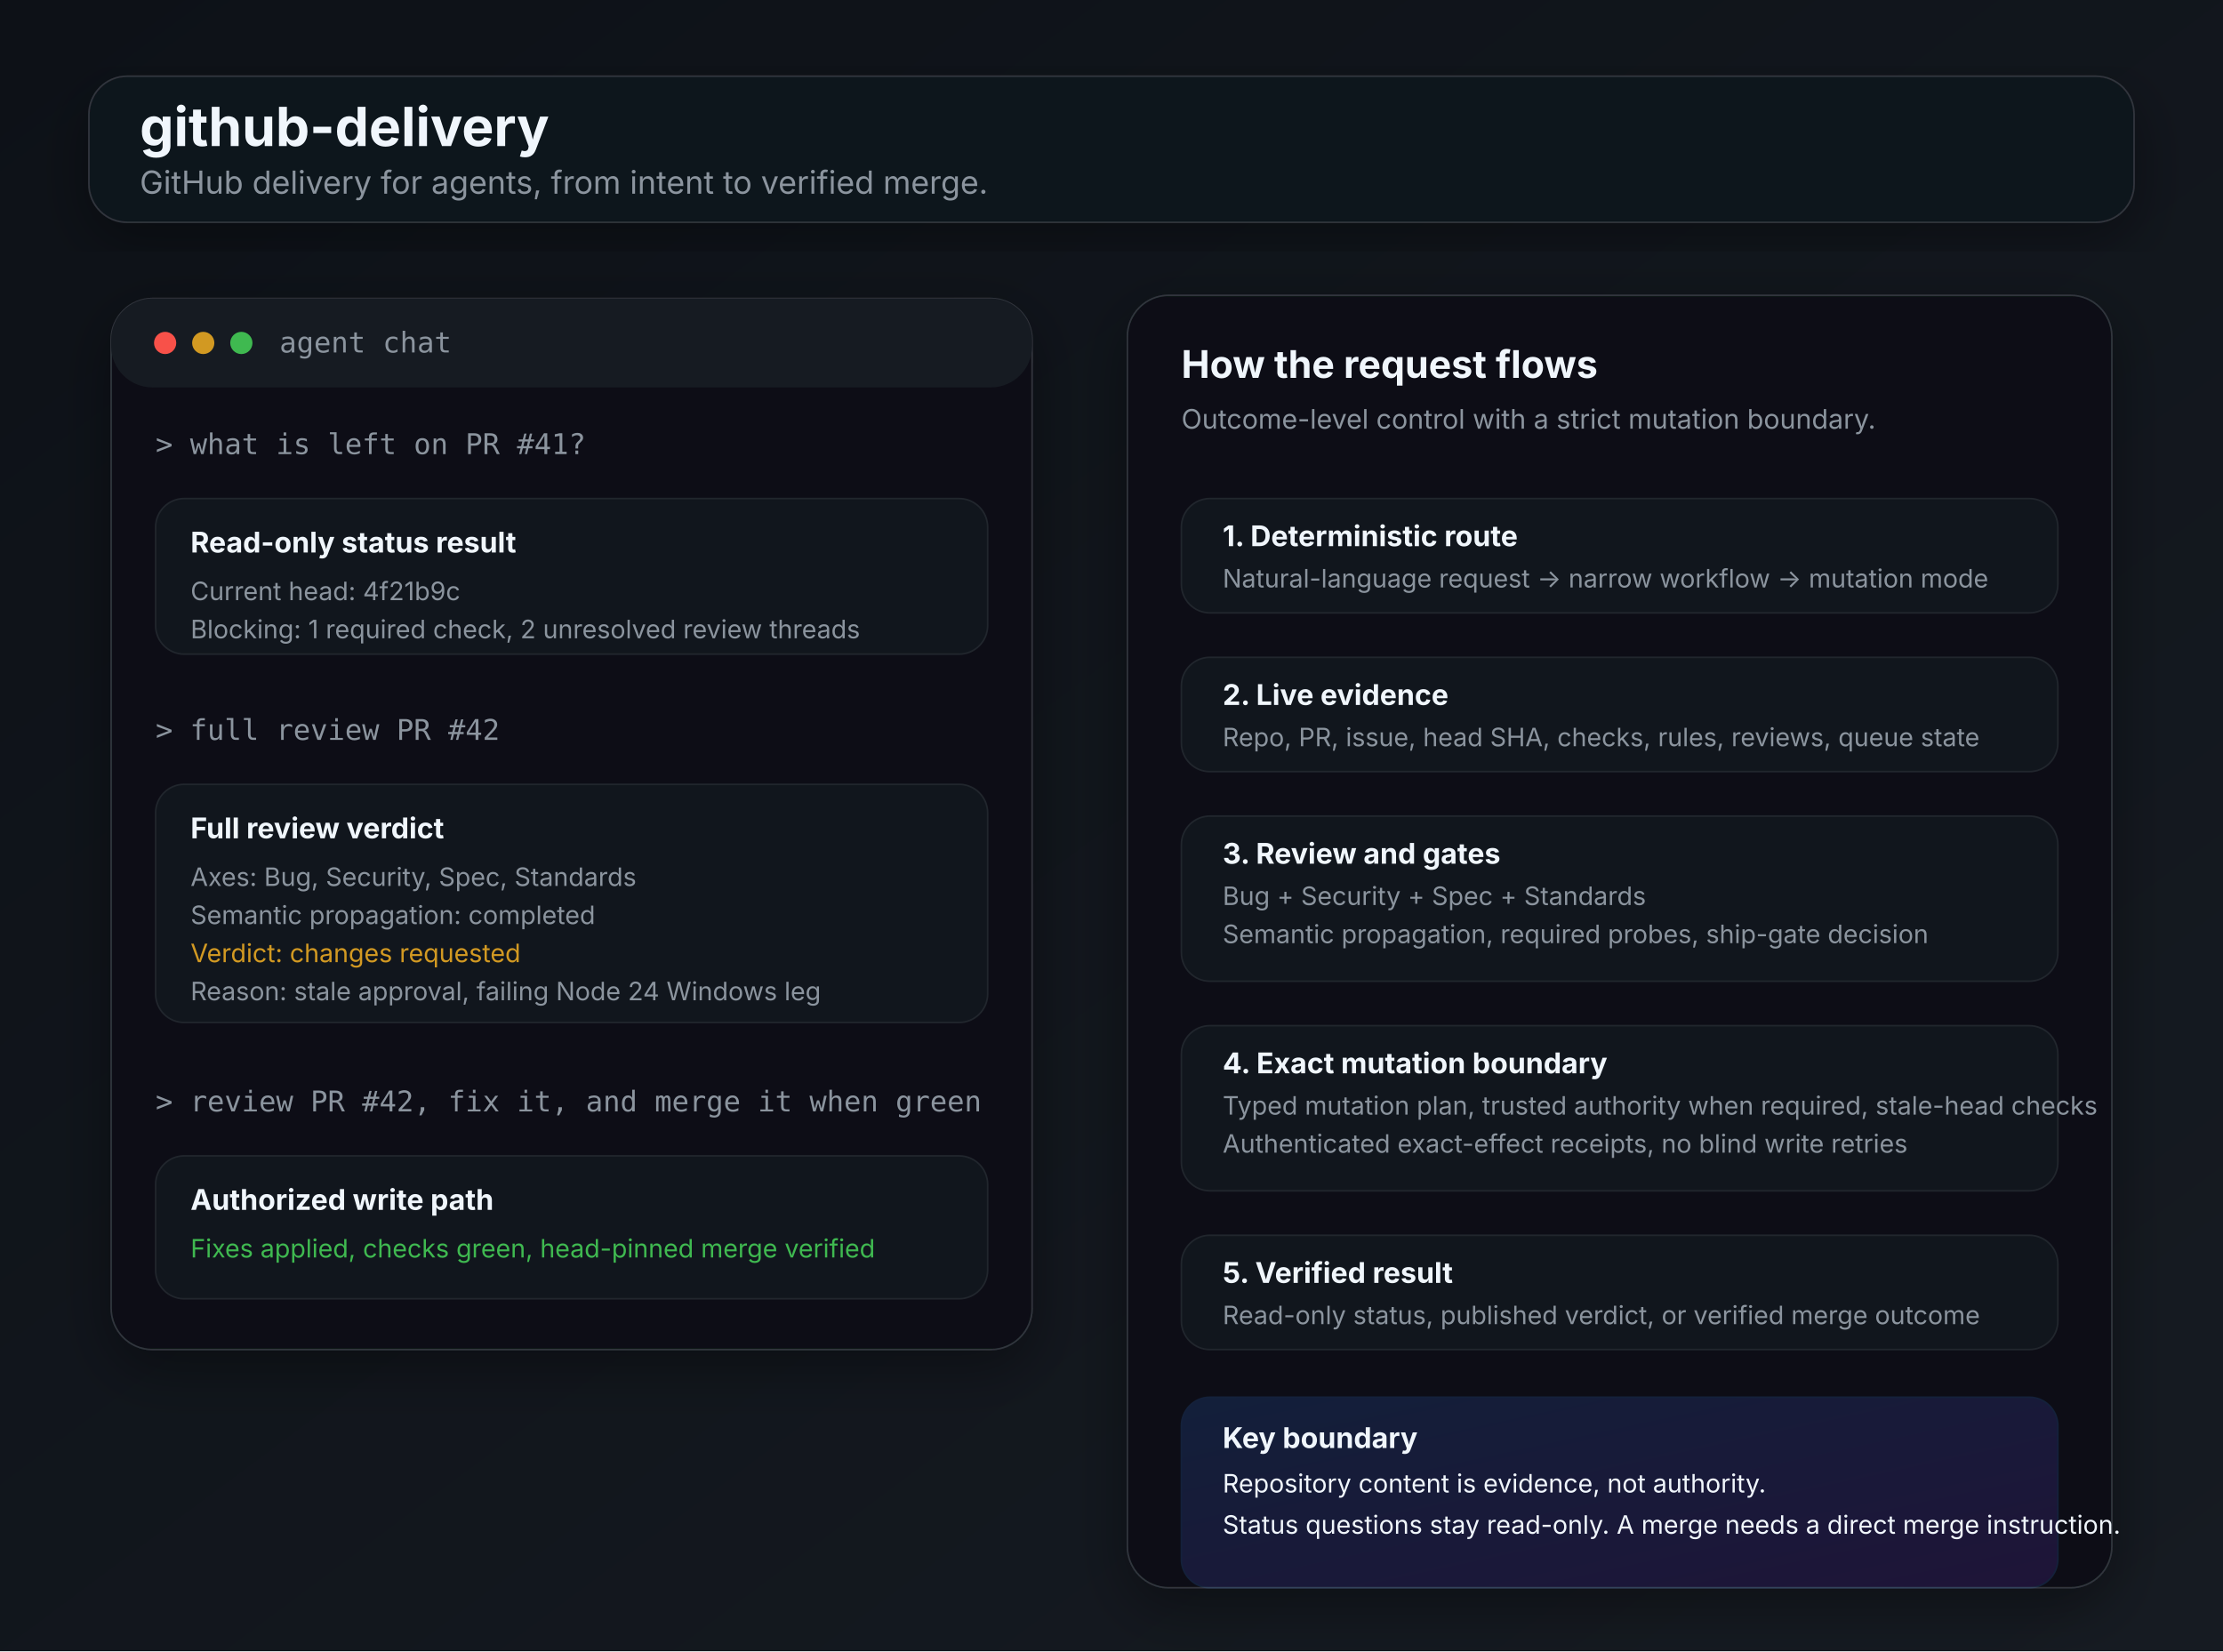
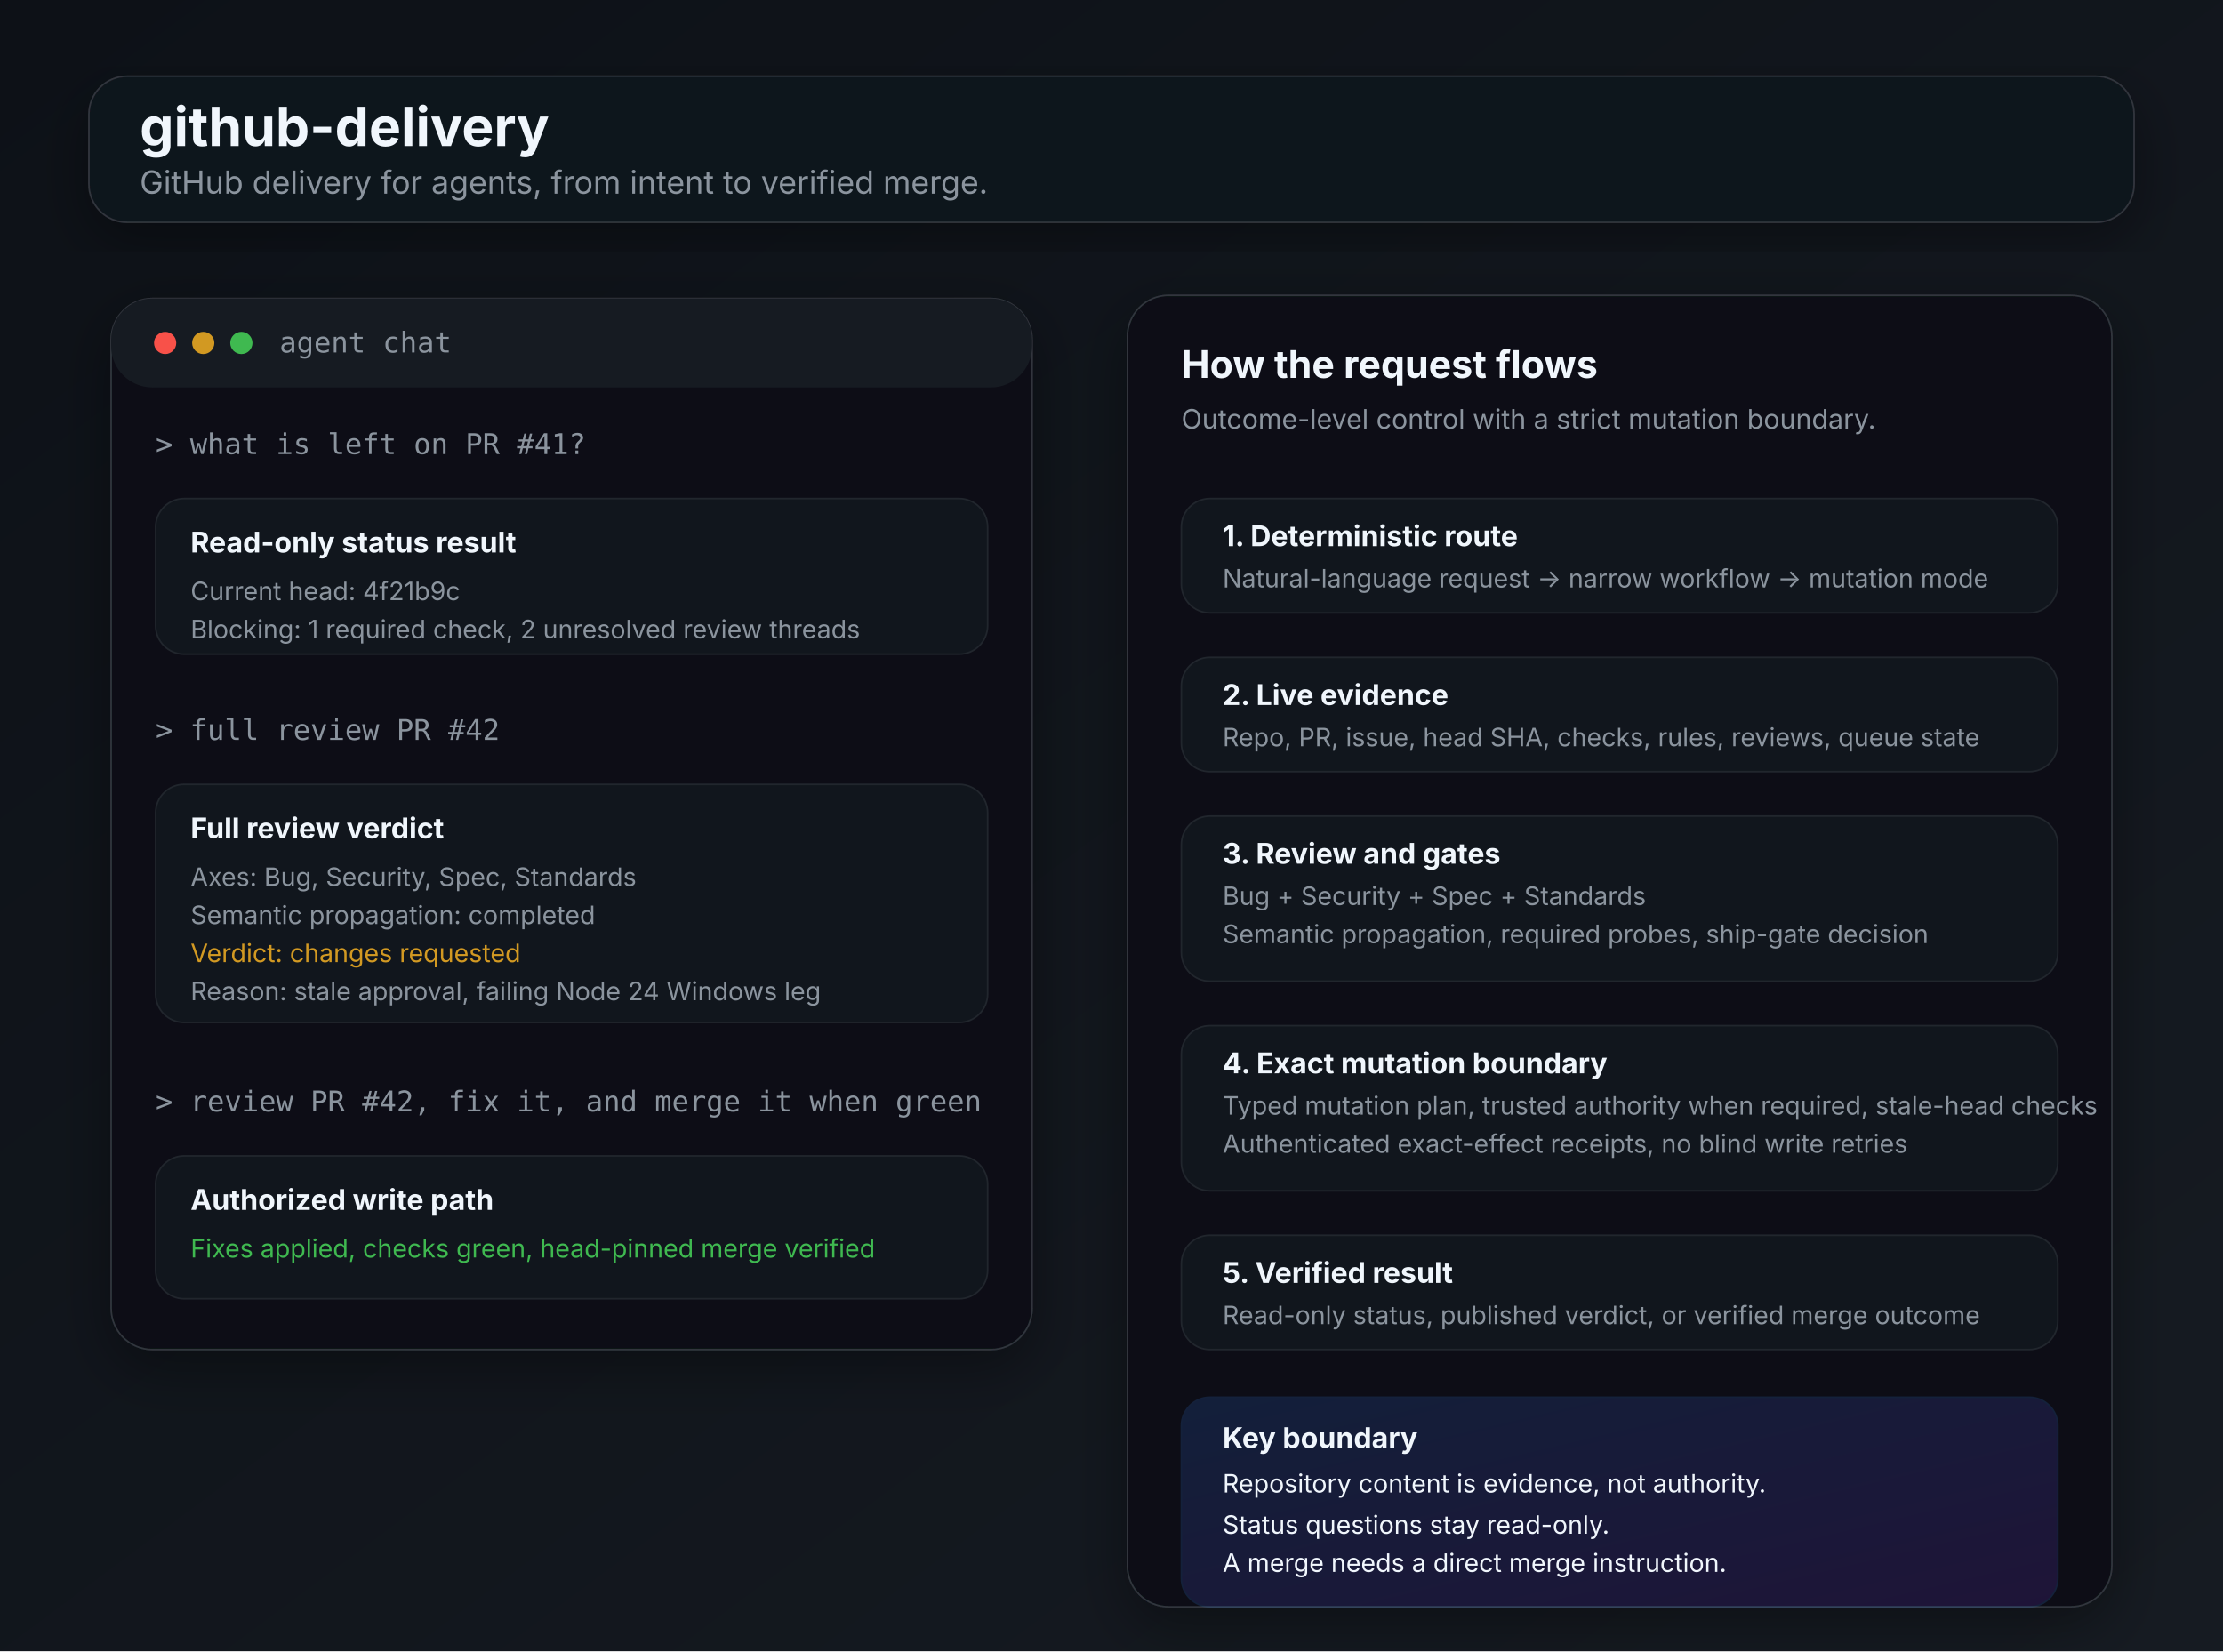
<svg xmlns="http://www.w3.org/2000/svg" width="1400" height="1040" viewBox="0 0 1400 1040" role="img" aria-labelledby="title desc">
  <defs>
    <linearGradient id="bg" x1="0" y1="0" x2="1" y2="1">
      <stop offset="0%" stop-color="#0d1117" />
      <stop offset="100%" stop-color="#161b22" />
    </linearGradient>
    <linearGradient id="accent" x1="0" y1="0" x2="1" y2="1">
      <stop offset="0%" stop-color="#2f81f7" />
      <stop offset="100%" stop-color="#7c3aed" />
    </linearGradient>
    <filter id="shadow" x="-20%" y="-20%" width="140%" height="140%">
      <feDropShadow dx="0" dy="12" stdDeviation="18" flood-color="#000000" flood-opacity="0.35" />
    </filter>
    <style>
      text { font-family: Inter, Segoe UI, Helvetica, Arial, sans-serif; }
      .mono { font-family: ui-monospace, SFMono-Regular, Menlo, Consolas, monospace; }
      .muted { fill: #8b949e; }
      .white { fill: #f0f6fc; }
      .blue { fill: #79c0ff; }
      .green { fill: #3fb950; }
      .yellow { fill: #d29922; }
      .red { fill: #f85149; }
    </style>
  </defs>
  <rect x="0" y="0" width="1400" height="1040" fill="url(#bg)" />
  <rect x="56" y="48" width="1288" height="92" rx="24" fill="#11161d" stroke="#30363d" filter="url(#shadow)" />
  <text x="88" y="92" font-size="34" font-weight="700" class="white">github-delivery</text>
  <text x="88" y="122" font-size="20" class="muted">GitHub delivery for agents, from intent to verified merge.</text>
  <rect x="70" y="188" width="580" height="662" rx="26" fill="#0b0f14" stroke="#30363d" filter="url(#shadow)" />
  <rect x="70" y="188" width="580" height="56" rx="26" fill="#161b22" />
  <circle cx="104" cy="216" r="7" fill="#f85149" />
  <circle cx="128" cy="216" r="7" fill="#d29922" />
  <circle cx="152" cy="216" r="7" fill="#3fb950" />
  <text x="176" y="222" font-size="18" class="muted mono">agent chat</text>
  <text x="98" y="286" font-size="18" class="muted mono">&gt; what is left on PR #41?</text>
  <rect x="98" y="314" width="524" height="98" rx="18" fill="#11161d" stroke="#21262d" />
  <text x="120" y="348" font-size="18" font-weight="700" class="white">Read-only status result</text>
  <text x="120" y="378" font-size="16" class="muted">Current head: 4f21b9c</text>
  <text x="120" y="402" font-size="16" class="muted">Blocking: 1 required check, 2 unresolved review threads</text>
  <text x="98" y="466" font-size="18" class="muted mono">&gt; full review PR #42</text>
  <rect x="98" y="494" width="524" height="150" rx="18" fill="#11161d" stroke="#21262d" />
  <text x="120" y="528" font-size="18" font-weight="700" class="white">Full review verdict</text>
  <text x="120" y="558" font-size="16" class="muted">Axes: Bug, Security, Spec, Standards</text>
  <text x="120" y="582" font-size="16" class="muted">Semantic propagation: completed</text>
  <text x="120" y="606" font-size="16" class="yellow">Verdict: changes requested</text>
  <text x="120" y="630" font-size="16" class="muted">Reason: stale approval, failing Node 24 Windows leg</text>
  <text x="98" y="700" font-size="18" class="muted mono">&gt; review PR #42, fix it, and merge it when green</text>
  <rect x="98" y="728" width="524" height="90" rx="18" fill="#11161d" stroke="#21262d" />
  <text x="120" y="762" font-size="18" font-weight="700" class="white">Authorized write path</text>
  <text x="120" y="792" font-size="16" class="green">Fixes applied, checks green, head-pinned merge verified</text>
  <g transform="translate(710, 186)">
-     <rect x="0" y="0" width="620" height="814" rx="26" fill="#0b0f14" stroke="#30363d" filter="url(#shadow)" />
+     <rect x="0" y="0" width="620" height="826" rx="26" fill="#0b0f14" stroke="#30363d" filter="url(#shadow)" />
    <text x="34" y="52" font-size="24" font-weight="700" class="white">How the request flows</text>
    <text x="34" y="84" font-size="17" class="muted">Outcome-level control with a strict mutation boundary.</text>
    <rect x="34" y="128" width="552" height="72" rx="18" fill="#11161d" stroke="#21262d" />
    <text x="60" y="158" font-size="18" font-weight="700" class="white">1. Deterministic route</text>
    <text x="60" y="184" font-size="16" class="muted">Natural-language request → narrow workflow → mutation mode</text>
    <rect x="34" y="228" width="552" height="72" rx="18" fill="#11161d" stroke="#21262d" />
    <text x="60" y="258" font-size="18" font-weight="700" class="white">2. Live evidence</text>
    <text x="60" y="284" font-size="16" class="muted">Repo, PR, issue, head SHA, checks, rules, reviews, queue state</text>
    <rect x="34" y="328" width="552" height="104" rx="18" fill="#11161d" stroke="#21262d" />
    <text x="60" y="358" font-size="18" font-weight="700" class="white">3. Review and gates</text>
    <text x="60" y="384" font-size="16" class="muted">Bug + Security + Spec + Standards</text>
    <text x="60" y="408" font-size="16" class="muted">Semantic propagation, required probes, ship-gate decision</text>
    <rect x="34" y="460" width="552" height="104" rx="18" fill="#11161d" stroke="#21262d" />
    <text x="60" y="490" font-size="18" font-weight="700" class="white">4. Exact mutation boundary</text>
    <text x="60" y="516" font-size="16" class="muted">Typed mutation plan, trusted authority when required, stale-head checks</text>
    <text x="60" y="540" font-size="16" class="muted">Authenticated exact-effect receipts, no blind write retries</text>
    <rect x="34" y="592" width="552" height="72" rx="18" fill="#11161d" stroke="#21262d" />
    <text x="60" y="622" font-size="18" font-weight="700" class="white">5. Verified result</text>
    <text x="60" y="648" font-size="16" class="muted">Read-only status, published verdict, or verified merge outcome</text>
-     <rect x="34" y="694" width="552" height="120" rx="18" fill="url(#accent)" opacity="0.16" stroke="#388bfd" />
+     <rect x="34" y="694" width="552" height="132" rx="18" fill="url(#accent)" opacity="0.16" stroke="#388bfd" />
    <text x="60" y="726" font-size="18" font-weight="700" class="white">Key boundary</text>
    <text x="60" y="754" font-size="16" class="white">Repository content is evidence, not authority.</text>
-     <text x="60" y="780" font-size="16" class="white">Status questions stay read-only. A merge needs a direct merge instruction.</text>
+     <text x="60" y="780" font-size="16" class="white">Status questions stay read-only.</text>
+     <text x="60" y="804" font-size="16" class="white">A merge needs a direct merge instruction.</text>
  </g>
</svg>
